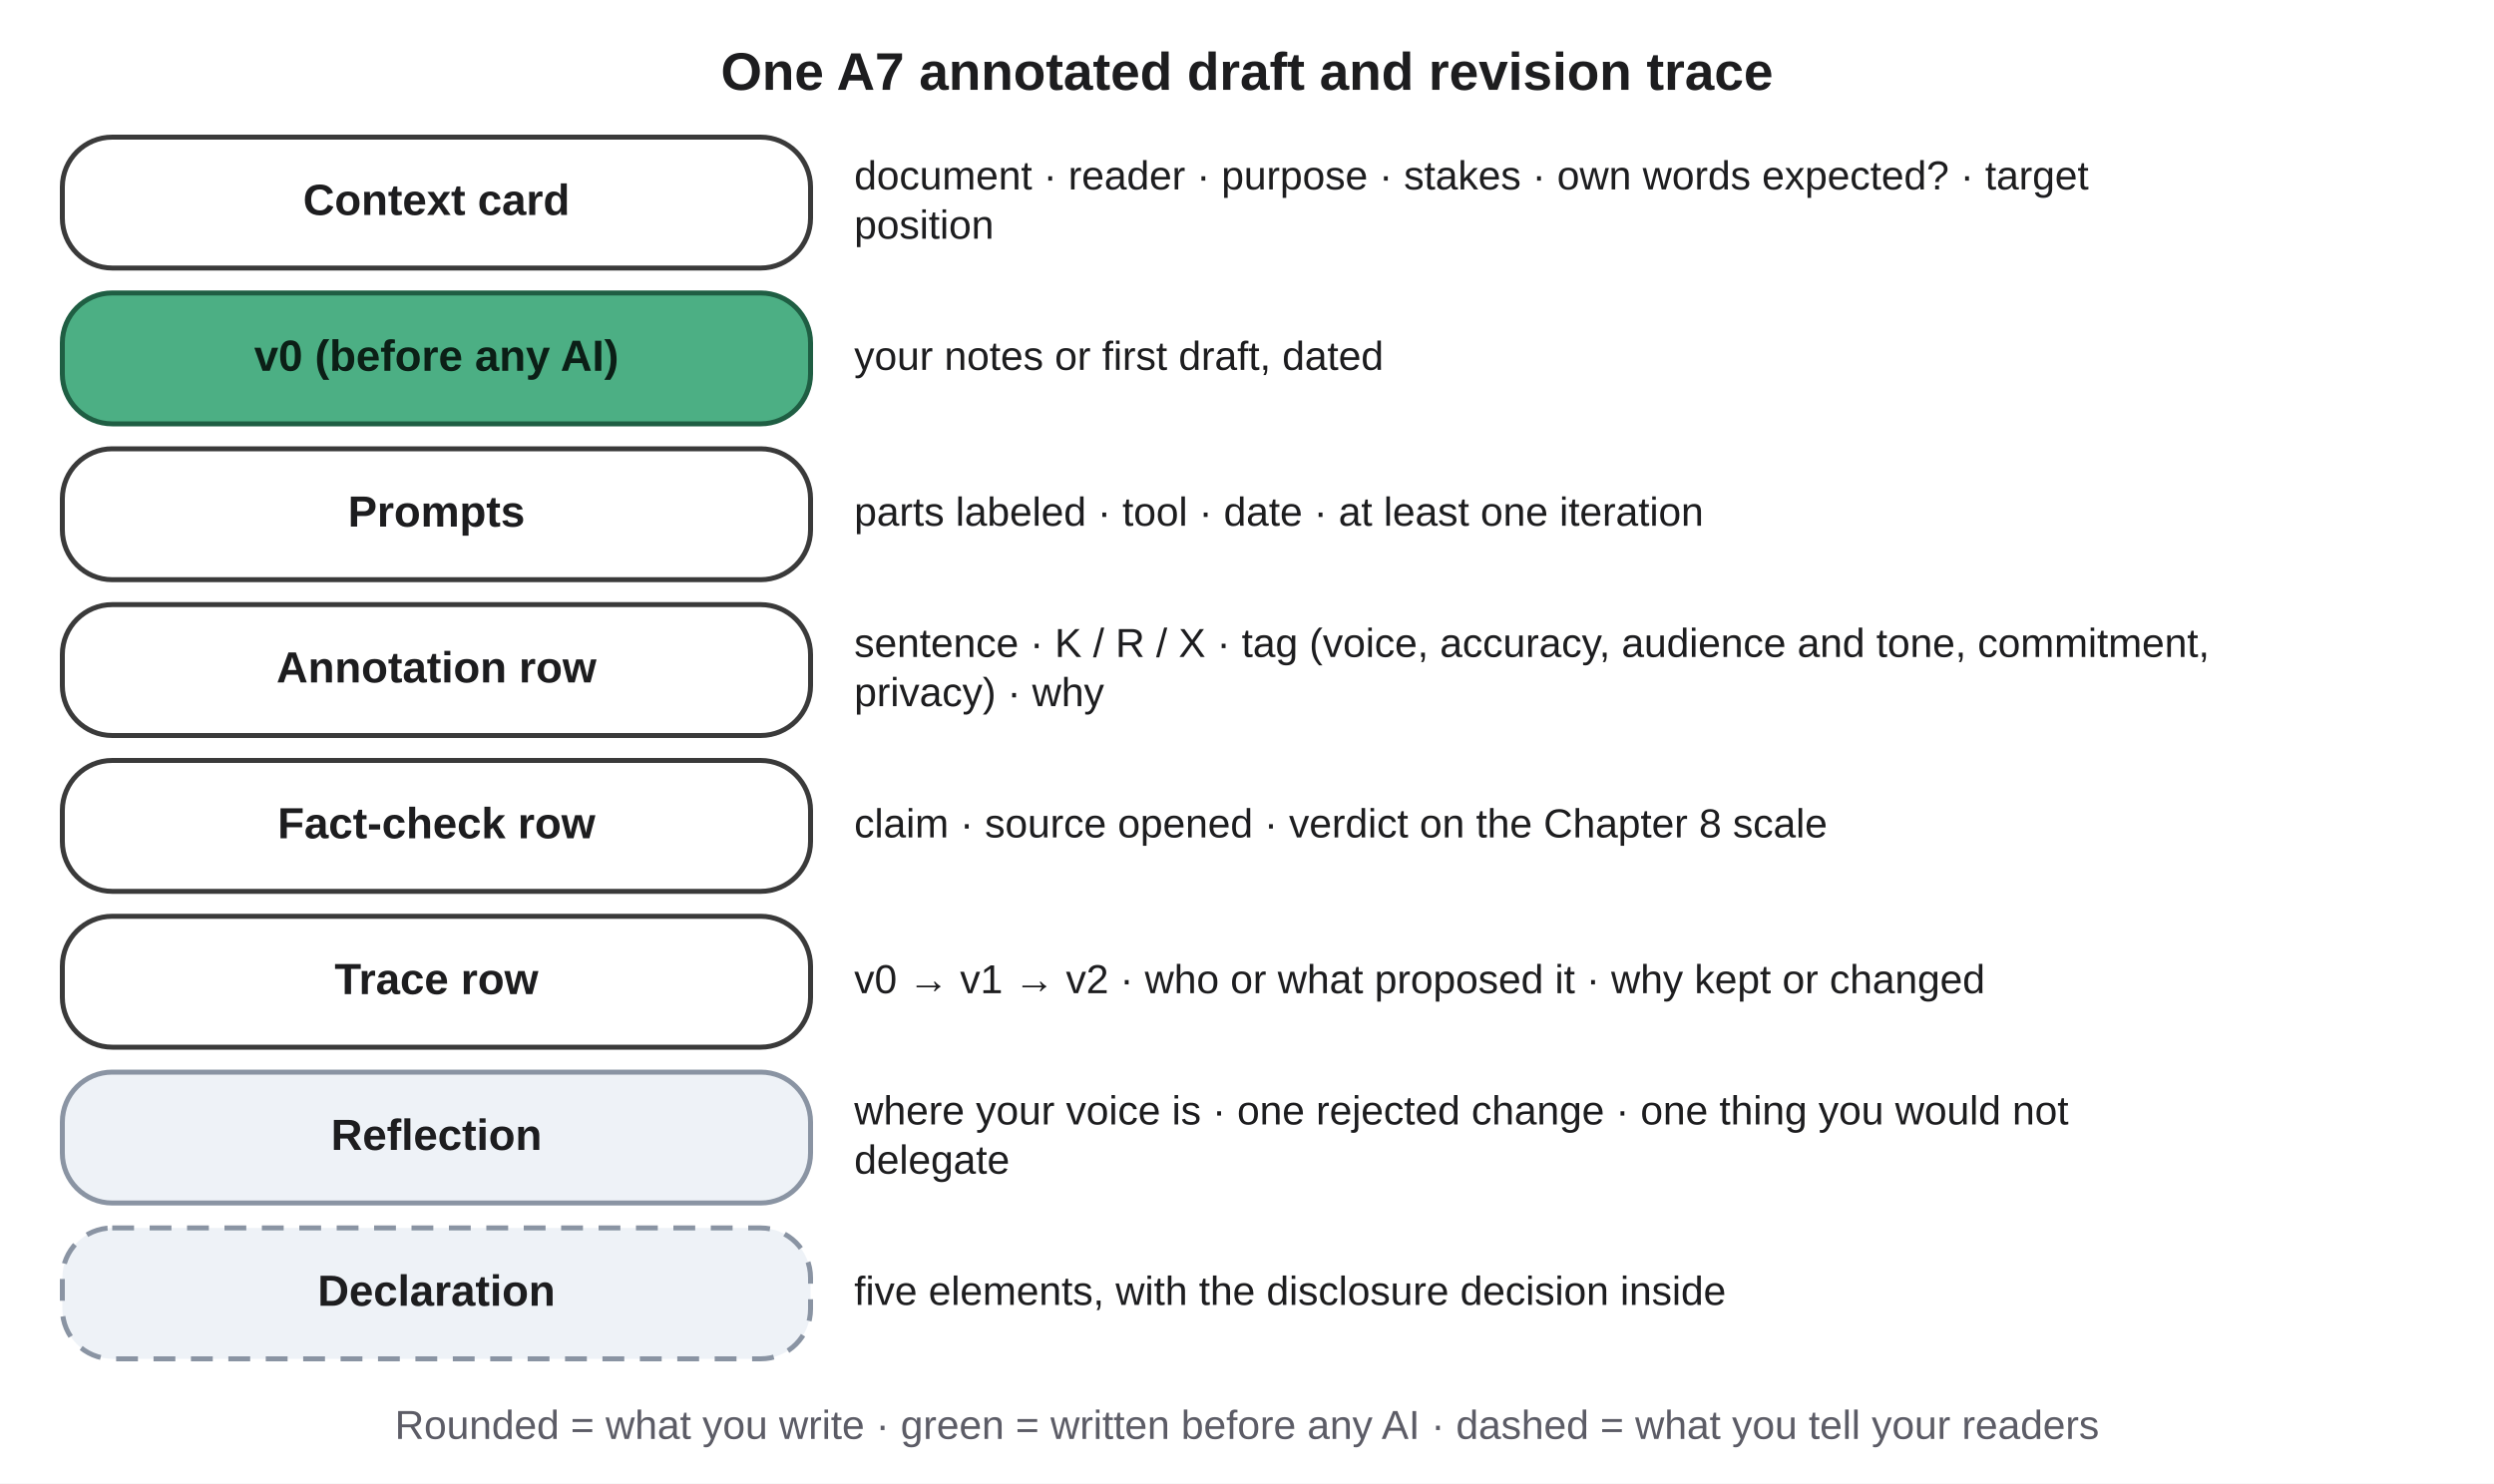
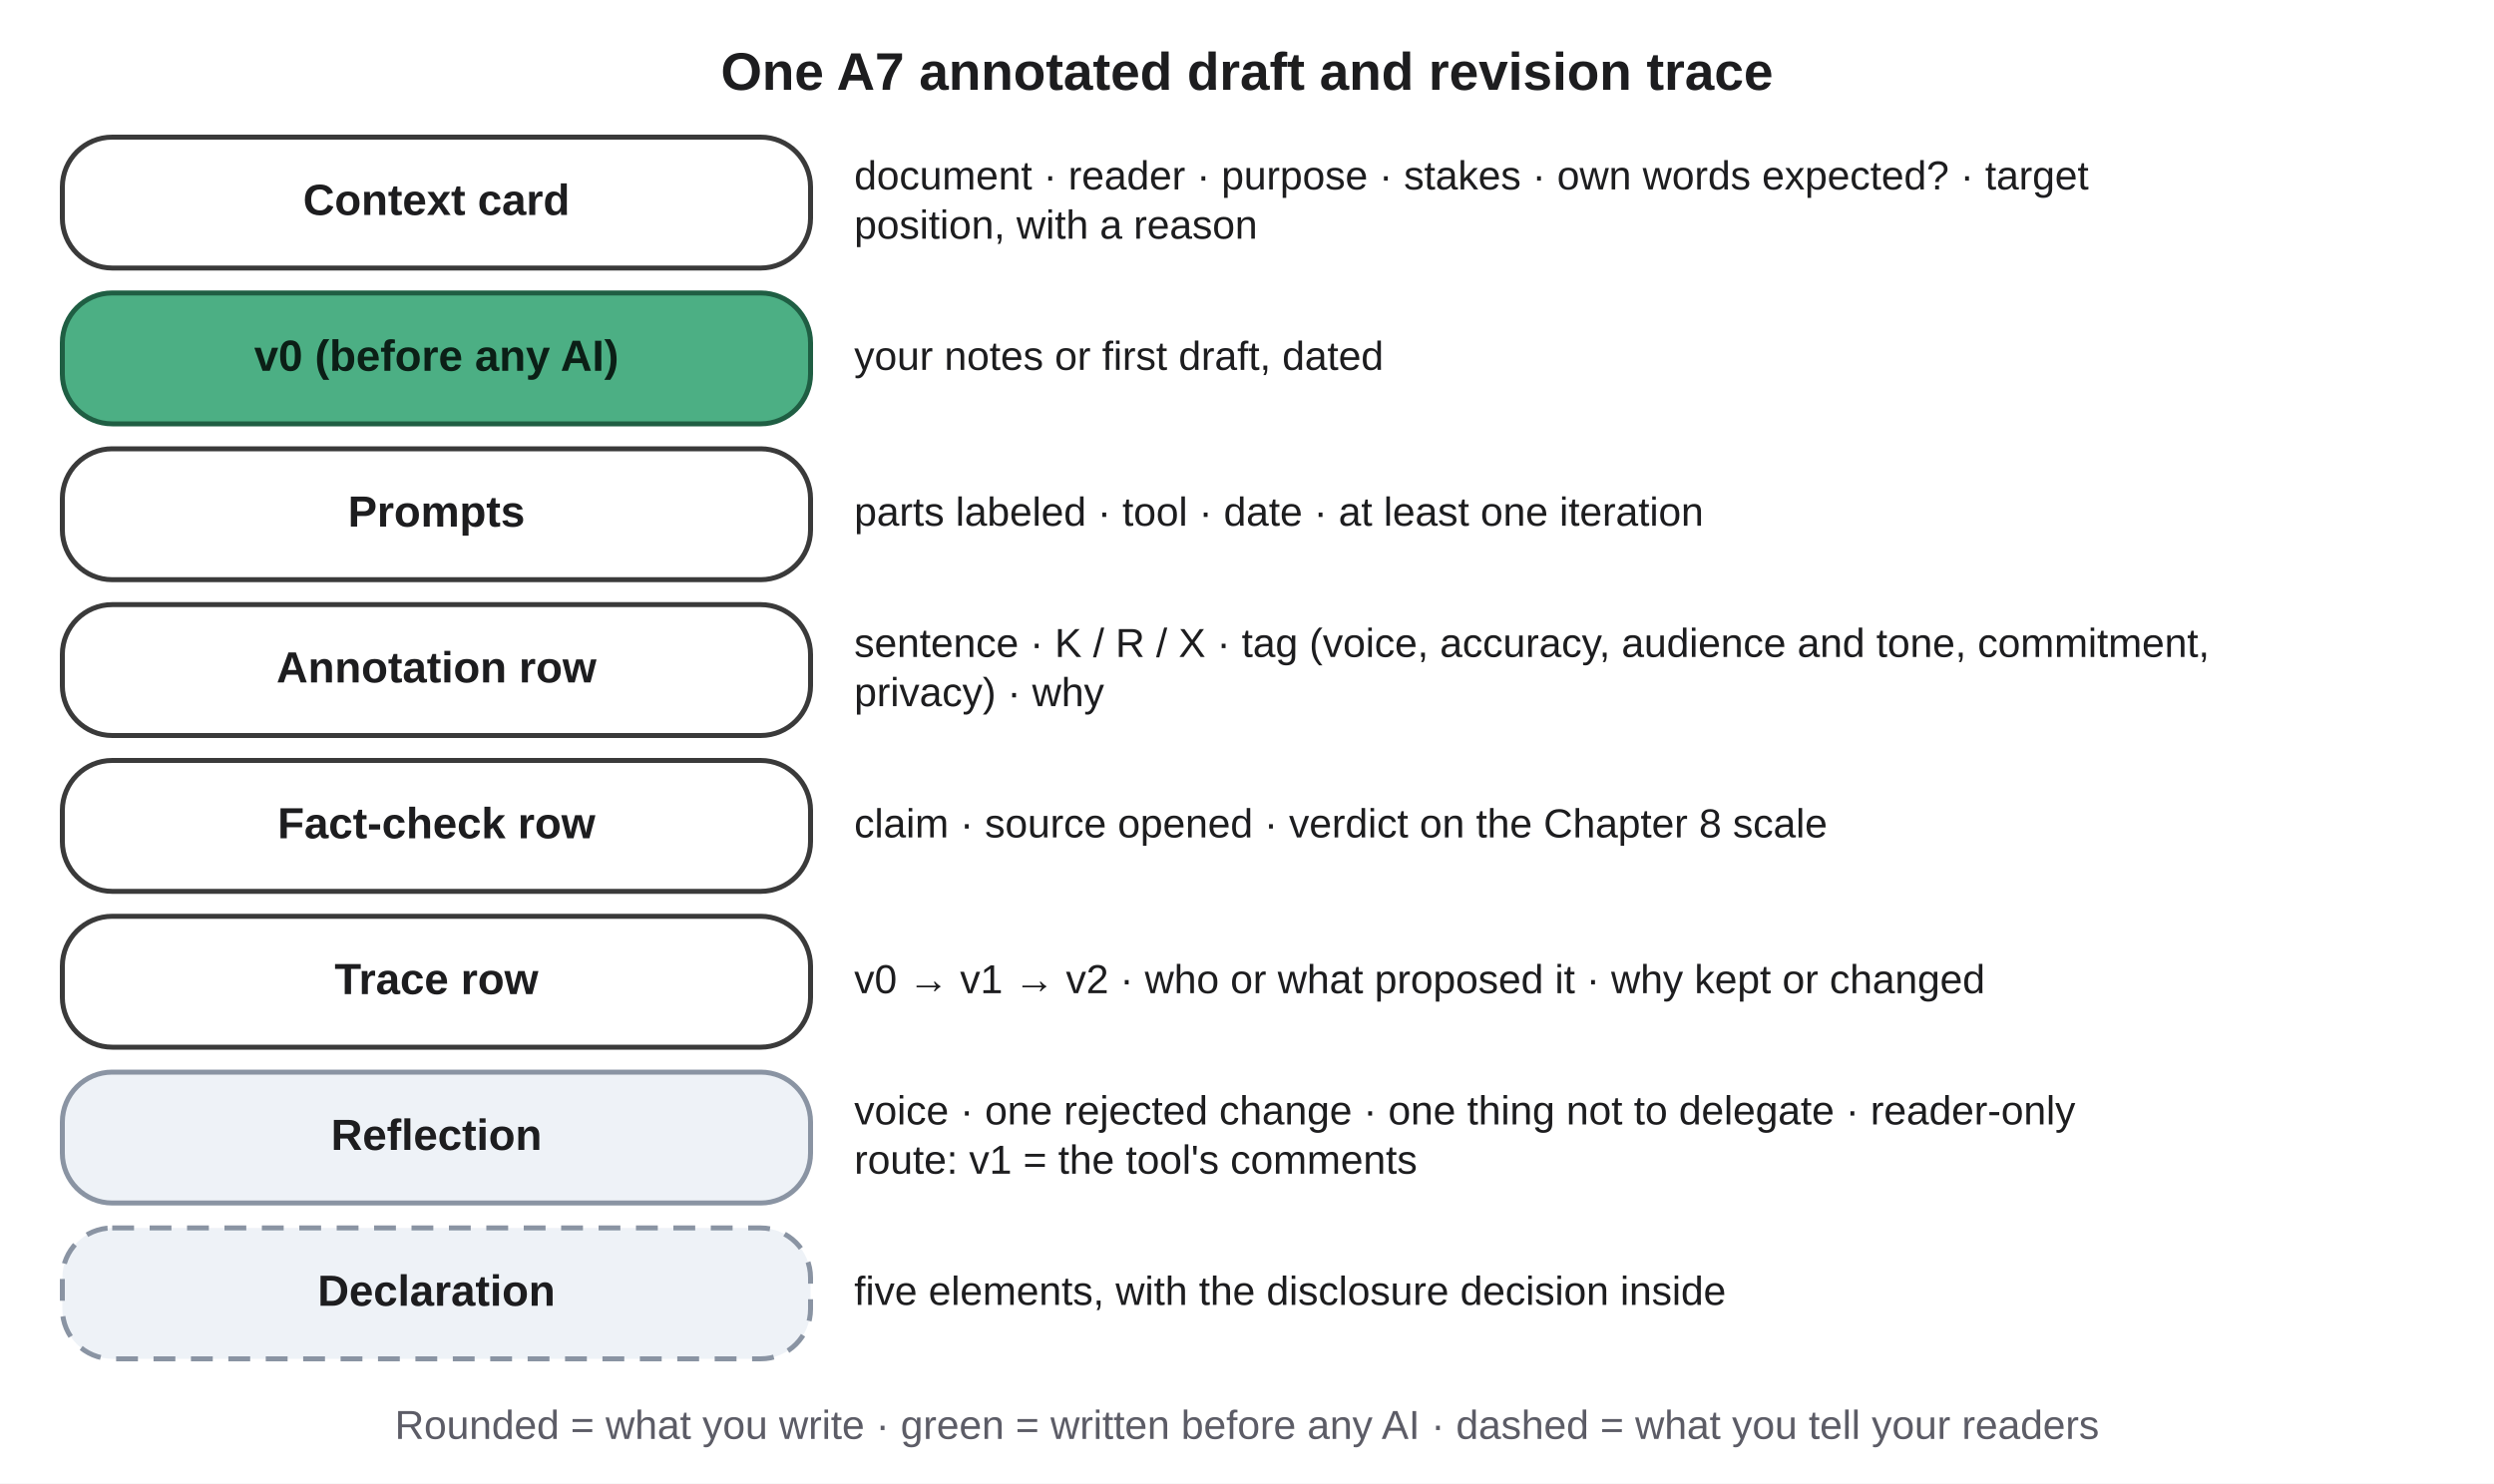
<svg xmlns="http://www.w3.org/2000/svg" viewBox="0 0 800 476" width="800" height="476" role="img" font-family="'Source Sans 3', 'Source Sans Pro', 'Helvetica Neue', Arial, sans-serif">
  <defs>
    <marker id="arrow-color" viewBox="0 0 10 10" refX="9" refY="5" markerWidth="7" markerHeight="7" orient="auto-start-reverse">
      <path d="M0,0 L10,5 L0,10 z" fill="#1D1D1F" />
    </marker>
    <pattern id="hatch" patternUnits="userSpaceOnUse" width="8" height="8" patternTransform="rotate(45)">
      <rect width="8" height="8" fill="#FFFFFF" />
      <line x1="0" y1="0" x2="0" y2="8" stroke="#9A9A9A" stroke-width="1.3" />
    </pattern>
    <pattern id="dots" patternUnits="userSpaceOnUse" width="7" height="7">
      <rect width="7" height="7" fill="#FFFFFF" />
      <circle cx="3.5" cy="3.5" r="1.2" fill="#000" />
    </pattern>
  </defs>
  <rect width="800" height="476" fill="#FFFFFF" />
  <text x="400.0" y="24.0" font-size="17" font-weight="700" text-anchor="middle" dominant-baseline="middle" fill="#1D1D1F" style="">One A7 annotated draft and revision trace</text>
  <rect x="20" y="44" width="240" height="42" rx="16" fill="#FFFFFF" stroke="#3A3A3A" stroke-width="1.6" />
  <text x="140.0" y="65.0" font-size="14" font-weight="600" text-anchor="middle" dominant-baseline="middle" fill="#1D1D1F" style="">Context card</text>
  <text x="274.0" y="57.1" font-size="13" font-weight="normal" text-anchor="start" dominant-baseline="middle" fill="#1D1D1F" style="">document · reader · purpose · stakes · own words expected? · target</text>
-   <text x="274.0" y="72.9" font-size="13" font-weight="normal" text-anchor="start" dominant-baseline="middle" fill="#1D1D1F" style="">position</text>
+   <text x="274.0" y="72.9" font-size="13" font-weight="normal" text-anchor="start" dominant-baseline="middle" fill="#1D1D1F" style="">position, with a reason</text>
  <rect x="20" y="94" width="240" height="42" rx="16" fill="#4CAF84" stroke="#1F5E43" stroke-width="1.6" />
  <text x="140.0" y="115.0" font-size="14" font-weight="600" text-anchor="middle" dominant-baseline="middle" fill="#0B1F16" style="">v0 (before any AI)</text>
  <text x="274.0" y="115.0" font-size="13" font-weight="normal" text-anchor="start" dominant-baseline="middle" fill="#1D1D1F" style="">your notes or first draft, dated</text>
  <rect x="20" y="144" width="240" height="42" rx="16" fill="#FFFFFF" stroke="#3A3A3A" stroke-width="1.6" />
  <text x="140.0" y="165.0" font-size="14" font-weight="600" text-anchor="middle" dominant-baseline="middle" fill="#1D1D1F" style="">Prompts</text>
  <text x="274.0" y="165.0" font-size="13" font-weight="normal" text-anchor="start" dominant-baseline="middle" fill="#1D1D1F" style="">parts labeled · tool · date · at least one iteration</text>
  <rect x="20" y="194" width="240" height="42" rx="16" fill="#FFFFFF" stroke="#3A3A3A" stroke-width="1.6" />
  <text x="140.0" y="215.0" font-size="14" font-weight="600" text-anchor="middle" dominant-baseline="middle" fill="#1D1D1F" style="">Annotation row</text>
  <text x="274.0" y="207.1" font-size="13" font-weight="normal" text-anchor="start" dominant-baseline="middle" fill="#1D1D1F" style="">sentence · K / R / X · tag (voice, accuracy, audience and tone, commitment,</text>
  <text x="274.0" y="222.9" font-size="13" font-weight="normal" text-anchor="start" dominant-baseline="middle" fill="#1D1D1F" style="">privacy) · why</text>
  <rect x="20" y="244" width="240" height="42" rx="16" fill="#FFFFFF" stroke="#3A3A3A" stroke-width="1.6" />
  <text x="140.0" y="265.0" font-size="14" font-weight="600" text-anchor="middle" dominant-baseline="middle" fill="#1D1D1F" style="">Fact-check row</text>
  <text x="274.0" y="265.0" font-size="13" font-weight="normal" text-anchor="start" dominant-baseline="middle" fill="#1D1D1F" style="">claim · source opened · verdict on the Chapter 8 scale</text>
  <rect x="20" y="294" width="240" height="42" rx="16" fill="#FFFFFF" stroke="#3A3A3A" stroke-width="1.6" />
  <text x="140.0" y="315.0" font-size="14" font-weight="600" text-anchor="middle" dominant-baseline="middle" fill="#1D1D1F" style="">Trace row</text>
  <text x="274.0" y="315.0" font-size="13" font-weight="normal" text-anchor="start" dominant-baseline="middle" fill="#1D1D1F" style="">v0 → v1 → v2 · who or what proposed it · why kept or changed</text>
  <rect x="20" y="344" width="240" height="42" rx="16" fill="#EEF2F7" stroke="#8A94A3" stroke-width="1.6" />
  <text x="140.0" y="365.0" font-size="14" font-weight="600" text-anchor="middle" dominant-baseline="middle" fill="#1D1D1F" style="">Reflection</text>
-   <text x="274.0" y="357.1" font-size="13" font-weight="normal" text-anchor="start" dominant-baseline="middle" fill="#1D1D1F" style="">where your voice is · one rejected change · one thing you would not</text>
-   <text x="274.0" y="372.9" font-size="13" font-weight="normal" text-anchor="start" dominant-baseline="middle" fill="#1D1D1F" style="">delegate</text>
+   <text x="274.0" y="357.1" font-size="13" font-weight="normal" text-anchor="start" dominant-baseline="middle" fill="#1D1D1F" style="">voice · one rejected change · one thing not to delegate · reader-only</text>
+   <text x="274.0" y="372.9" font-size="13" font-weight="normal" text-anchor="start" dominant-baseline="middle" fill="#1D1D1F" style="">route: v1 = the tool's comments</text>
  <rect x="20" y="394" width="240" height="42" rx="16" fill="#EEF2F7" stroke="#8A94A3" stroke-width="1.6" stroke-dasharray="7 5" />
  <text x="140.0" y="415.0" font-size="14" font-weight="600" text-anchor="middle" dominant-baseline="middle" fill="#1D1D1F" style="">Declaration</text>
  <text x="274.0" y="415.0" font-size="13" font-weight="normal" text-anchor="start" dominant-baseline="middle" fill="#1D1D1F" style="">five elements, with the disclosure decision inside</text>
  <text x="400.0" y="458.0" font-size="13" font-weight="normal" text-anchor="middle" dominant-baseline="middle" fill="#5C5C66" style="">Rounded = what you write · green = written before any AI · dashed = what you tell your readers</text>
</svg>
